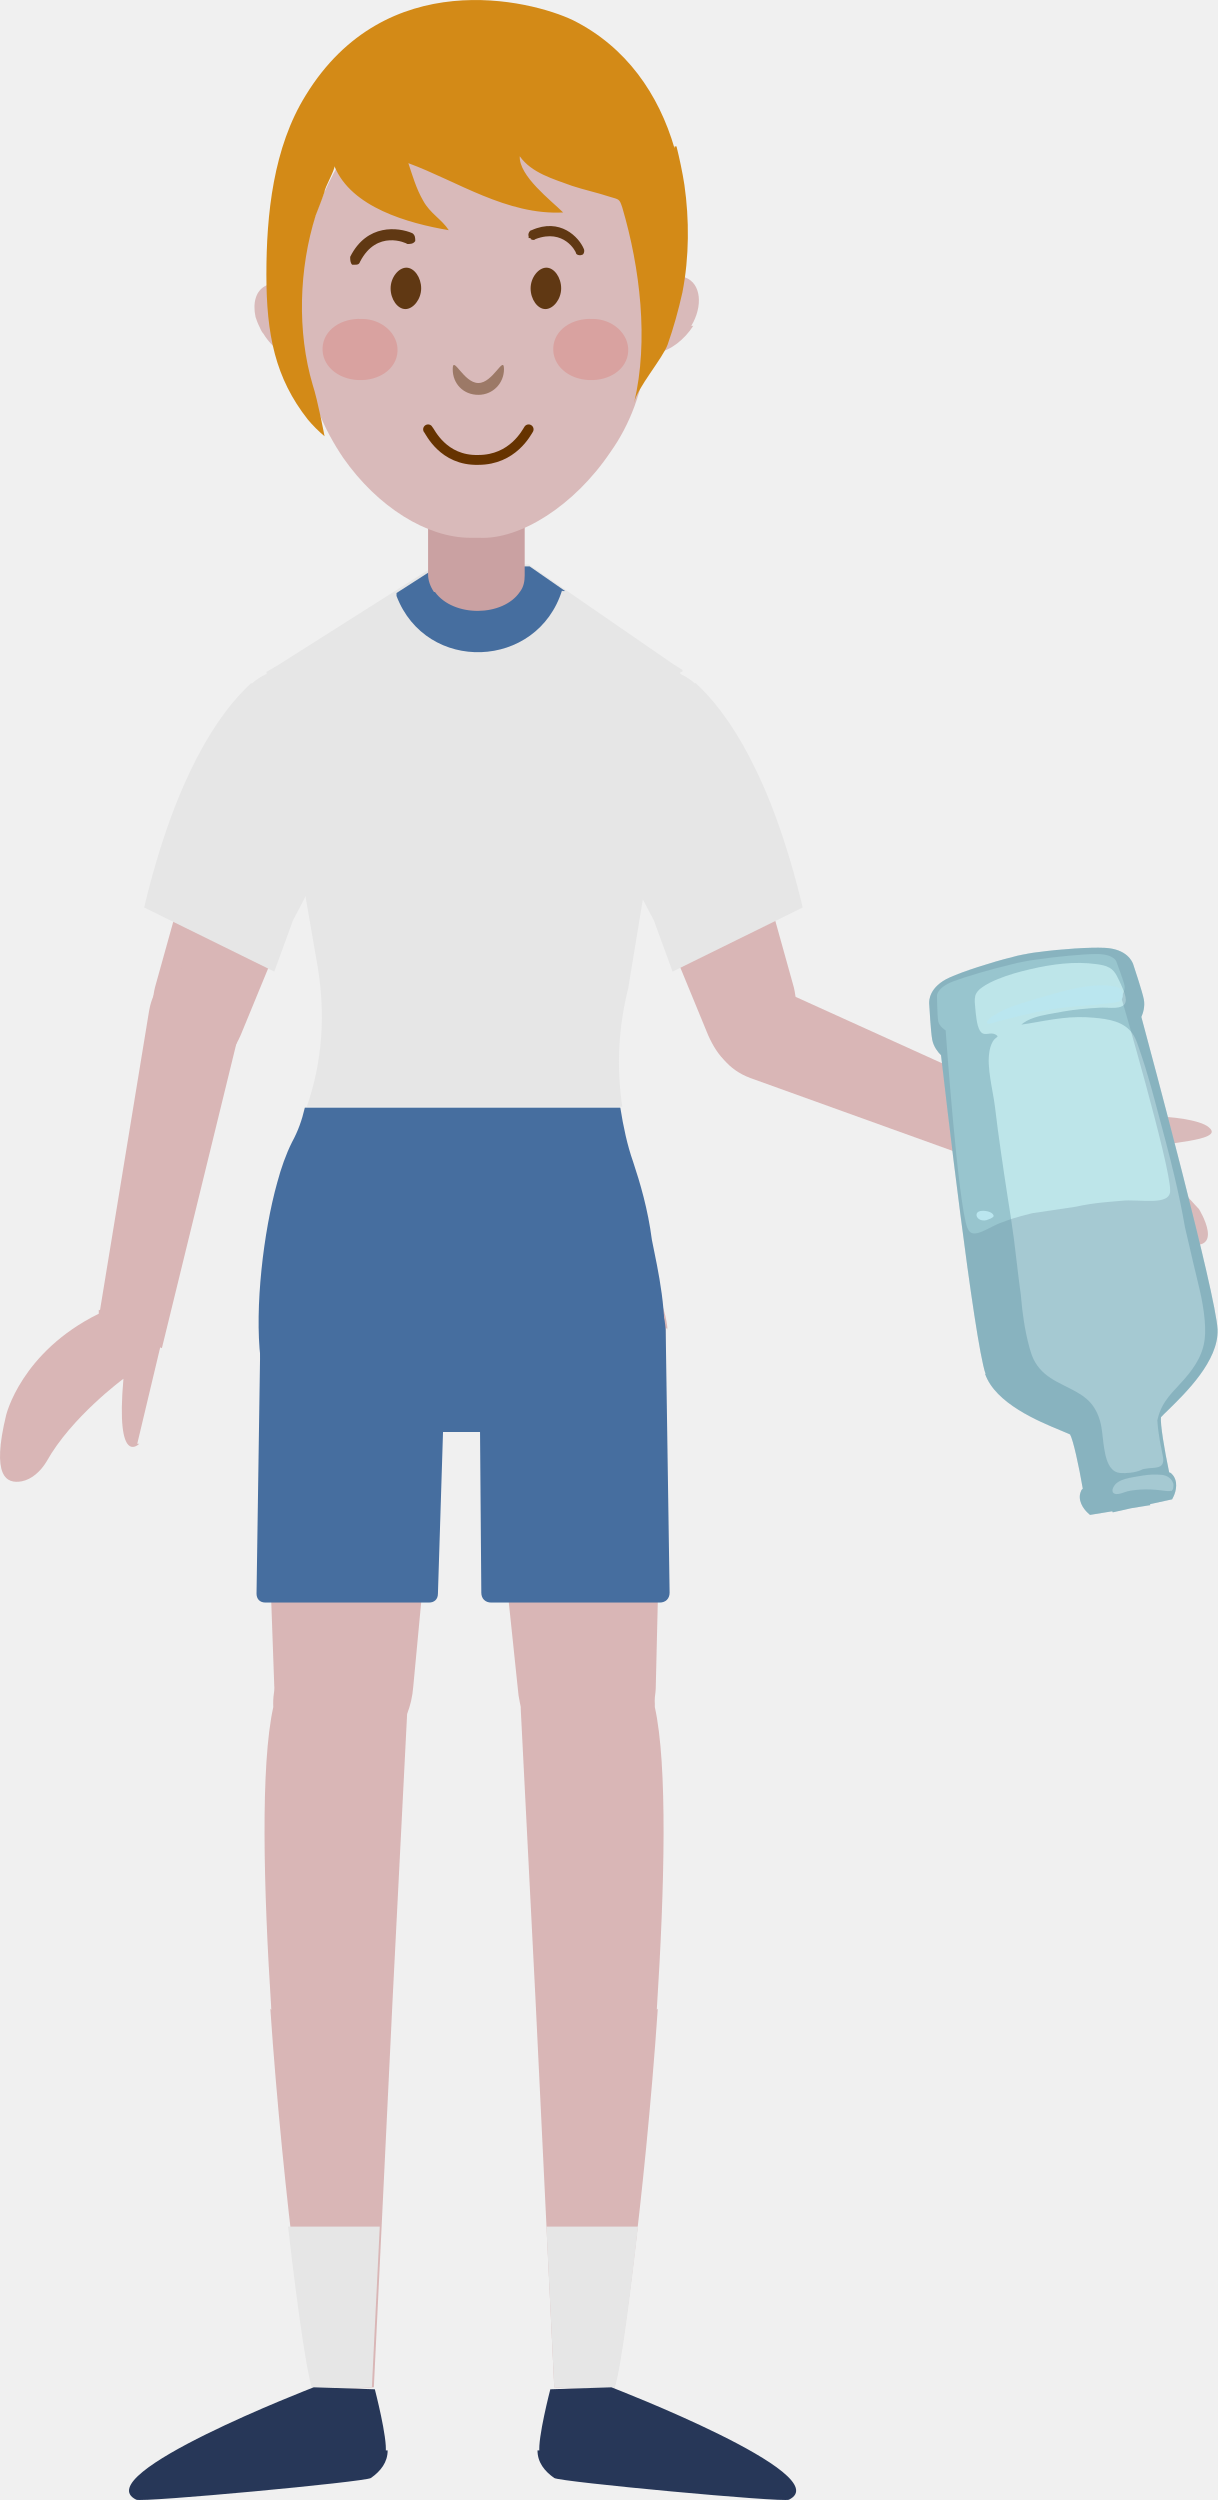
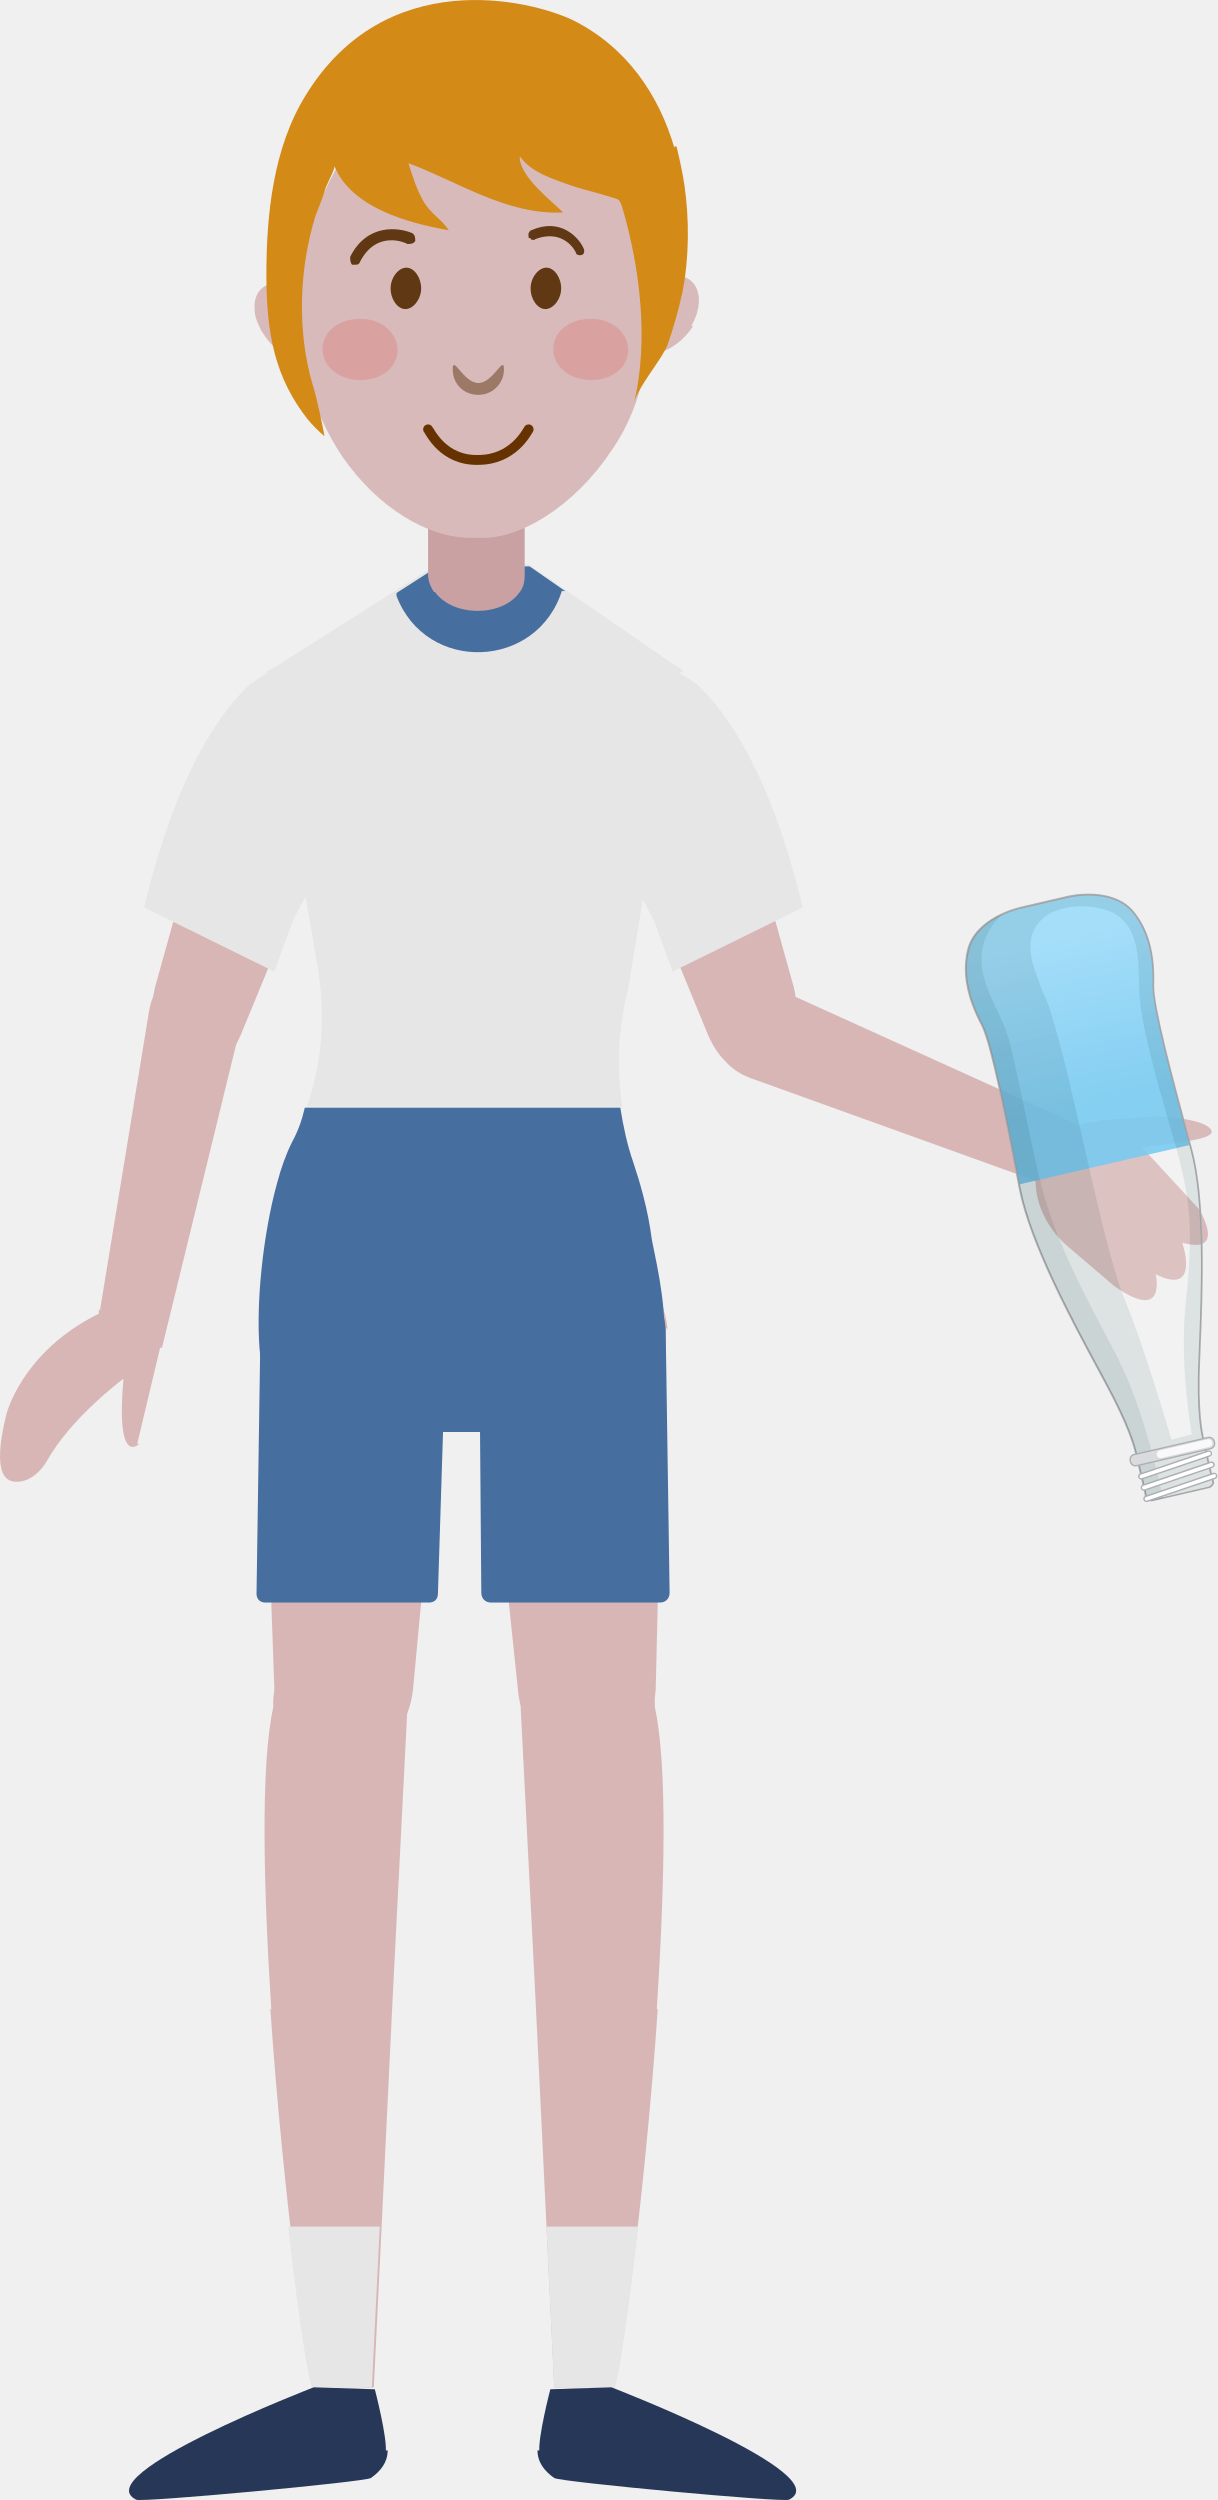
- <svg xmlns="http://www.w3.org/2000/svg" id="Layer_2" data-name="Layer 2" viewBox="0 0 123.49 253.58">
+ <svg xmlns="http://www.w3.org/2000/svg" viewBox="0 0 123.47 253.58">
  <defs>
    <style>
-       .cls-1 {
-         fill: #bae6ef;
-       }
- 
-       .cls-2, .cls-3 {
+       .cls-1, .cls-2 {
        fill: #603813;
      }

-       .cls-4 {
+       .cls-3 {
        fill: #273758;
      }

-       .cls-5 {
+       .cls-4 {
        fill: #e6e6e6;
      }

-       .cls-6 {
+       .cls-5 {
        fill: #d9a2a0;
      }

-       .cls-7 {
-         fill: #578c9e;
+       .cls-6 {
+         fill: #8ea4a3;
+         mix-blend-mode: multiply;
+         opacity: .2;
      }

-       .cls-8 {
+       .cls-7 {
+         opacity: .11;
+       }
+ 
+       .cls-7, .cls-8, .cls-9 {
+         fill: #fff;
+       }
+ 
+       .cls-10, .cls-2 {
+         isolation: isolate;
+       }
+ 
+       .cls-11 {
+         fill: url(#linear-gradient);
+         opacity: .89;
+       }
+ 
+       .cls-12 {
        fill: #caa1a2;
      }

      .cls-9 {
-         opacity: .36;
+         mix-blend-mode: screen;
+         opacity: .83;
      }

-       .cls-10 {
-         fill: #a5c9d2;
-       }
- 
-       .cls-3 {
-         isolation: isolate;
+       .cls-2 {
        opacity: .5;
      }

-       .cls-11 {
-         fill: #bde5e9;
-       }
- 
-       .cls-12 {
+       .cls-13 {
        fill: #d9b6b6;
      }

-       .cls-13 {
+       .cls-14 {
        fill: #466e9f;
      }

-       .cls-14 {
+       .cls-15 {
        fill: #d9baba;
      }

-       .cls-15 {
+       .cls-16 {
+         fill: #adafb2;
+       }
+ 
+       .cls-17 {
+         fill: #dadbdc;
+       }
+ 
+       .cls-18 {
        fill: none;
        stroke: #630;
        stroke-linecap: round;
        stroke-miterlimit: 10;
      }

-       .cls-16 {
+       .cls-19 {
        fill: #d38a17;
      }
    </style>
+     <linearGradient id="linear-gradient" x1="110.14" y1="139.41" x2="110.14" y2="113.21" gradientTransform="translate(243.46 197.66) rotate(166.98)" gradientUnits="userSpaceOnUse">
+       <stop offset=".34" stop-color="#9adbf9" />
+       <stop offset=".98" stop-color="#77caf2" />
+     </linearGradient>
  </defs>
-   <g id="Layer_1-2" data-name="Layer 1">
-     <g id="german-boy-water">
-       <g>
-         <path class="cls-12" d="M20.62,108.45h0c-3.5,0-5.9-4.1-4.9-8.3l7.3-26.2c1-4.2,4.5-6.5,7.8-5.4h0c3.8,1.3,5.7,6.8,3.9,11.4l-10,24.3c-.8,2.1-2.1,4.2-4,4.2h-.1Z" />
-         <path class="cls-5" d="M25.52,69.25c-3.3,3-7.7,9.4-10.9,22.8l13.2,6.5,1.9-5.2c4.2-7.9,7.6-15.3,6.8-20.4-.6-4.9-7.3-6.9-11-3.6h0v-.1Z" />
-         <g>
-           <path id="hand12" class="cls-14" d="M111.52,113.65l5.8-.4c1.2,0,4.4.3,5.3,1.1,1.2,1-1.4,1.4-6.8,2l5.8,6.3s2.9,4.7-1.7,3.4c0,0,1.9,5.5-2.7,3.2,0,0,1.2,5-4.2,1.2l-4.8-4.1c-1.6-1.4-2.8-3.4-3.1-5.5-.3-2.1,0-4.5,2.8-6.1,1-.6,2.3-.9,3.5-1h.1v-.1Z" />
-           <path class="cls-12" d="M75.42,100.85h0c1.5-.5,3.2-.5,4.7,0l30,13.6-4.3,5.6-29.7-10.7c-4.6-1.7-5.1-7.1-.8-8.7h0v.2h.1Z" />
+   <g class="cls-10">
+     <g id="Layer_2" data-name="Layer 2">
+       <g id="Layer_1-2" data-name="Layer 1">
+         <g id="german-boy-water">
          <g>
-             <path class="cls-10" d="M99.92,139.36c1.05,2.99,5.38,4.79,7.71,5.75.35.15.75.31.91.39.32.56.89,3.17,1.29,5.5l-.13.13-.05.12c-.4.89.24,1.8.68,2.2l.23.21,2.27-.37.02.1h.07s1.83-.41,1.83-.41l1.85-.3h.07s-.02-.11-.02-.11l2.24-.49.14-.28c.26-.53.52-1.62-.18-2.3l-.09-.09-.17-.07c-.49-2.32-.92-4.96-.83-5.59.12-.14.43-.44.7-.7,1.8-1.76,5.16-5.03,5.04-8.19-.14-3.48-6.88-28.56-7.73-31.71.17-.38.39-1.07.25-1.78-.15-.78-.97-3.23-1.07-3.54-.09-.28-.63-1.59-2.92-1.69-1.49-.07-4.42.12-6.69.43h0c-.32.03-.7.09-1.14.17-.06.01-.12.02-.18.04-.06.01-.12.02-.19.03-.44.08-.82.17-1.12.26h0c-2.22.55-5.01,1.46-6.37,2.07-2.09.94-2.11,2.35-2.09,2.65.02.32.16,2.9.31,3.68.14.71.59,1.27.89,1.56.37,3.25,3.36,29.04,4.52,32.33Z" />
-             <path class="cls-11" d="M98.15,124.58c.47,1.32,2.17-.18,3.5-.6.52-.21,1.42-.53,3.04-.92l4.43-.66c1.81-.41,3.64-.51,4.62-.6,1.8-.21,5.02.59,4.95-1.07.01-2.58-4.98-19.63-4.98-19.63,0,0,.46-.59.35-1.13s-.83-2.44-.83-2.44c0,0-.23-.78-2.09-.76-1.29.01-3.99.26-6.15.58h0c-.33.04-.74.11-1.19.2-.45.08-.85.17-1.17.26h0c-2.13.5-4.72,1.27-5.93,1.73-1.73.67-1.66,1.48-1.66,1.48,0,0,.03,2.03.13,2.57s.75.92.75.92c0,0,1.25,17.69,2.22,20.08Z" />
-             <g class="cls-9">
-               <path class="cls-7" d="M99.92,139.36c1.05,2.99,5.38,4.79,7.71,5.75.35.15.75.31.91.39.32.56.89,3.17,1.29,5.5l-.13.13-.05.12c-.4.89.24,1.8.68,2.2l.23.21,2.27-.37.02.1h.07s1.83-.41,1.83-.41l1.85-.3h.07s-.02-.11-.02-.11l2.24-.49.14-.28c.26-.53.52-1.62-.18-2.3l-.09-.09-.17-.07c-.49-2.32-.92-4.96-.83-5.59.12-.14.43-.44.7-.7,1.8-1.76,5.16-5.03,5.04-8.19-.14-3.48-6.88-28.56-7.73-31.71.17-.38.39-1.07.25-1.78-.15-.78-.97-3.23-1.07-3.54-.09-.28-.63-1.59-2.92-1.69-1.49-.07-4.42.12-6.69.43h0c-.32.03-.7.09-1.14.17-.06.01-.12.02-.18.04-.06.01-.12.02-.19.03-.44.08-.82.17-1.12.26h0c-2.22.55-5.01,1.46-6.37,2.07-2.09.94-2.11,2.35-2.09,2.65.02.32.16,2.9.31,3.68.14.71.59,1.27.89,1.56.37,3.25,3.36,29.04,4.52,32.33ZM119,150.44c.04.16.03.32,0,.47,0,.06-.01.13-.05.18-.01.02-.03.04-.05.05-.02.03-.03.06-.05.09-.02.03-.06,0-.06-.02-.05.02-.1.03-.15.03-.15.01-.3,0-.45-.02-.16-.02-.33-.04-.49-.06-.67-.08-1.35-.11-2.03-.07-.34.02-.67.06-1,.11-.11.02-.22.04-.33.07-.1.03-.2.07-.3.1-.21.07-.43.15-.66.17-.17.02-.38,0-.49-.17-.11-.18-.02-.42.08-.58.06-.1.12-.18.19-.26.08-.08.17-.15.26-.21.48-.3,1.06-.4,1.6-.5.61-.11,1.22-.22,1.84-.25.33-.01.66,0,.99.03.25.03.49.1.71.26.19.14.36.34.43.58ZM103.55,131.38c-.27-1.91-.46-3.83-.71-5.74-.19-1.45-.42-2.9-.65-4.34-.23-1.5-.46-3-.67-4.5-.22-1.51-.42-3.03-.6-4.54-.12-.96-.33-1.9-.47-2.86-.14-.94-.25-1.93-.07-2.86.08-.39.21-.81.47-1.1.07-.08.16-.15.24-.21.07-.06.14-.09.05-.18-.2-.2-.49-.24-.74-.21-.35.04-.71.13-.96-.23-.23-.33-.32-.79-.38-1.18-.07-.4-.1-.81-.14-1.22-.04-.39-.09-.8,0-1.18.1-.39.37-.65.67-.86.5-.37,1.07-.63,1.63-.86,1.06-.44,2.17-.74,3.28-1,2.18-.51,4.5-.83,6.75-.51.43.06.89.13,1.29.36.34.19.58.5.76.86.19.37.37.75.53,1.13.16.38.34.81.36,1.23.04.84-.93.86-1.48.85-.37,0-.75-.04-1.13-.02-.66.04-1.32.08-1.97.15-1.11.11-2.22.31-3.31.52-.93.18-1.96.41-2.71,1.05.24-.04.48-.07.72-.11,1.13-.19,2.25-.41,3.39-.54,1.08-.13,2.16-.15,3.25-.05,1.41.13,3.17.34,4.04,1.79.28.47.44,1.03.62,1.54.2.59.4,1.18.58,1.77.38,1.22.72,2.46,1.05,3.7.66,2.49,1.35,4.97,1.93,7.47.39,1.66.74,3.33,1.03,5.02.27,1.11.52,2.23.78,3.35.22.98.48,1.95.7,2.93.23,1.01.42,2.04.51,3.07.08.92.09,1.88-.15,2.76-.45,1.68-1.61,2.96-2.71,4.14-.54.57-1.06,1.16-1.44,1.89-.23.44-.39.92-.5,1.41.02.35.06.7.1,1.05.09.72.22,1.42.37,2.13.04.21.09.43.12.64.02.2.02.41-.07.59-.1.21-.3.3-.51.35-.26.06-.54.07-.81.09-.22.02-.44.06-.66.1-.39.21-.85.31-1.26.36-.36.04-.73.06-1.1.02-.29-.03-.56-.16-.78-.39-.49-.52-.66-1.34-.78-2.04-.13-.75-.17-1.52-.3-2.27-.16-.89-.52-1.77-1.11-2.43-.58-.65-1.34-1.06-2.08-1.44-.87-.45-1.78-.84-2.55-1.5-.36-.31-.68-.68-.94-1.1-.3-.49-.47-1.03-.62-1.59-.47-1.71-.71-3.46-.86-5.23Z" />
+             <path class="cls-13" d="M20.62,108.45h0c-3.5,0-5.9-4.1-4.9-8.3l7.3-26.2c1-4.2,4.5-6.5,7.8-5.4h0c3.8,1.3,5.7,6.8,3.9,11.4l-10,24.3c-.8,2.1-2.1,4.2-4,4.2h-.1Z" />
+             <path class="cls-4" d="M25.52,69.25c-3.3,3-7.7,9.4-10.9,22.8l13.2,6.5,1.9-5.2c4.2-7.9,7.6-15.3,6.8-20.4-.6-4.9-7.3-6.9-11-3.6h0v-.1Z" />
+             <g>
+               <path id="hand121" class="cls-15" d="M111.52,113.65l5.8-.4c1.2,0,4.4.3,5.3,1.1,1.2,1-1.4,1.4-6.8,2l5.8,6.3s2.9,4.7-1.7,3.4c0,0,1.9,5.5-2.7,3.2,0,0,1.2,5-4.2,1.2l-4.8-4.1c-1.6-1.4-2.8-3.4-3.1-5.5-.3-2.1,0-4.5,2.8-6.1,1-.6,2.3-.9,3.5-1h.1v-.1h0Z" />
+               <path class="cls-13" d="M75.42,100.85h0c1.5-.5,3.2-.5,4.7,0l30,13.6-4.3,5.6-29.7-10.7c-4.6-1.7-5.1-7.1-.8-8.7h0v.2h.1Z" />
+               <g>
+                 <path class="cls-7" d="M99.6,103.94c1.01,1.92,2.53,9.87,3.85,16.66,1.32,6.79,7.55,17.32,9.53,21.23,1.98,3.91,2.26,5.68,2.26,5.68,0,0,.95,3.83.99,4.27.04.43.61.43.61.43l2.72-.63.41-.09,2.72-.63s.51-.25.36-.65c-.16-.41-.99-4.27-.99-4.27,0,0-.52-1.72-.46-6.1.06-4.39,1.04-16.58-.75-23.26-1.8-6.68-3.92-14.49-3.85-16.66.07-2.17-.16-5.09-2.02-7.39s-5.55-1.82-6.57-1.58l-.38.09-4.25.98-.38.09c-1.02.24-4.55,1.43-5.21,4.31s.41,5.61,1.42,7.53Z" />
+                 <path class="cls-11" d="M103.36,120.14l17.36-4.01c-1.77-6.58-3.8-14.09-3.73-16.21.07-2.17-.16-5.09-2.02-7.39s-5.55-1.82-6.57-1.58l-.38.09-4.25.98-.38.09c-1.02.24-4.55,1.43-5.21,4.31-.67,2.88.41,5.61,1.42,7.53.99,1.88,2.47,9.51,3.76,16.2Z" />
+                 <path class="cls-16" d="M103.36,92.01l5-1.16c.18-.04,4.53-1.01,6.67,1.62,1.48,1.82,2.15,4.26,2.04,7.45-.07,2.09,1.93,9.5,3.69,16.03l.16.59c1.46,5.42,1.09,14.56.87,20.03-.05,1.3-.1,2.43-.11,3.26-.06,4.31.45,6.06.46,6.07.01.05.83,3.87.98,4.26.15.39-.2.67-.4.77h-.02s-5.87,1.36-5.87,1.36c-.23,0-.66-.1-.7-.51-.04-.42-.97-4.22-.98-4.25,0-.03-.31-1.82-2.26-5.66-.38-.74-.91-1.73-1.53-2.88-2.6-4.81-6.94-12.86-8.01-18.37l-.12-.6c-1.29-6.64-2.75-14.17-3.72-16.03h0c-1.49-2.82-1.96-5.31-1.43-7.59.76-3.3,5.1-4.34,5.28-4.38ZM122.65,150.77c.06-.03.42-.23.3-.53-.16-.41-.96-4.12-.99-4.28-.02-.06-.52-1.77-.46-6.12.01-.84.06-1.96.11-3.27.22-5.45.59-14.58-.86-19.97l-.16-.59c-1.76-6.55-3.76-13.97-3.69-16.09.1-3.14-.56-5.54-2-7.32-2.06-2.54-6.3-1.59-6.48-1.55l-5,1.16c-.18.04-4.41,1.05-5.14,4.24-.52,2.24-.05,4.68,1.41,7.46h0c.99,1.87,2.45,9.42,3.74,16.08l.12.6c1.06,5.48,5.4,13.52,7.99,18.32.62,1.15,1.15,2.14,1.53,2.89,1.97,3.88,2.26,5.64,2.27,5.71.04.15.95,3.84.99,4.28.03.32.43.34.5.34l5.83-1.35Z" />
+                 <path class="cls-6" d="M99.6,103.94c1.01,1.92,2.53,9.87,3.85,16.66,1.32,6.79,7.55,17.32,9.53,21.23,1.98,3.91,2.26,5.68,2.26,5.68,0,0,.95,3.83.99,4.27.04.43.61.43.61.43l2.72-.63.41-.09,2.72-.63s.51-.25.36-.65c-.16-.41-.99-4.27-.99-4.27,0,0-.52-1.72-.46-6.1.06-4.39,1.04-16.58-.75-23.26-1.8-6.68-3.92-14.49-3.85-16.66.07-2.17-.16-5.09-2.02-7.39s-5.55-1.82-6.57-1.58l-.37.09-4.25.98-.37.09c-1.02.24-4.55,1.43-5.21,4.31s.41,5.61,1.42,7.53ZM111.78,92.19c3.94.95,3.69,5.15,3.78,8.33.11,3.77,2.49,11.5,3.92,16.58,1.43,5.08,1.46,8.87.79,15.1-.67,6.24.62,13.28.62,13.28l-2.07.56s-2.7-9.32-4.7-14.12c-2-4.8-4.74-19.03-6.55-25.77-1.81-6.74-1.23-3.52-2.71-8.07-1.67-5.17,2.98-6.85,6.91-5.9Z" />
+                 <path class="cls-6" d="M99.6,103.94c1.01,1.92,2.53,9.87,3.85,16.66s7.55,17.32,9.53,21.23c1.98,3.91,2.26,5.68,2.26,5.68,0,0,.95,3.83.99,4.27.04.43.61.43.61.43l1.14-.26c-.02-.09-.04-.18-.06-.27-1.16-4.96-2.46-9.94-4.82-14.48-2.28-4.37-4.68-8.7-6.36-13.35-.86-2.38-1.44-4.81-1.97-7.28-.54-2.52-1.04-5.04-1.6-7.56-.27-1.24-.53-2.49-.88-3.71-.32-1.11-.83-2.16-1.33-3.2-.88-1.85-1.72-3.88-1.29-5.96.28-1.37,1.03-2.51,2.02-3.44-1.39.64-3.08,1.81-3.52,3.71-.67,2.88.41,5.61,1.42,7.53Z" />
+                 <g>
+                   <g>
+                     <rect class="cls-17" x="114.54" y="146.66" width="8.75" height="1.16" rx=".57" ry=".57" transform="translate(267.94 263.91) rotate(166.98)" />
+                     <path class="cls-16" d="M115.02,147.47l7.5-1.73c.32-.07.64.13.71.45l.03.11c.07.32-.13.64-.45.71l-7.5,1.73c-.32.07-.64-.13-.71-.45l-.03-.11c-.07-.32.13-.64.45-.71ZM122.78,146.87c.24-.06.4-.3.34-.54l-.03-.11c-.06-.24-.3-.4-.54-.34l-7.5,1.73c-.24.06-.4.3-.34.54l.03.11c.06.24.3.4.54.34l7.5-1.73Z" />
+                   </g>
+                   <g>
+                     <path class="cls-8" d="M115.95,150.64l6.85-2.32c.14-.05.28.03.33.16h0c.05.14-.03.28-.16.33l-6.85,2.32c-.14.05-.28-.03-.33-.16h0c-.05-.14.03-.28.16-.33Z" />
+                     <path class="cls-16" d="M122.81,148.24c.07-.02.15,0,.22.03.08.04.14.11.17.19.03.08.02.17-.02.25-.04.08-.11.14-.19.17l-6.85,2.32c-.18.06-.36-.03-.42-.21-.03-.08-.02-.17.02-.25.04-.08.11-.14.19-.17l6.85-2.32s.02,0,.03,0ZM116.07,151.07s.01,0,.02,0l6.85-2.32s.09-.05.11-.1c.02-.05.03-.1,0-.14-.02-.05-.05-.09-.1-.11-.05-.02-.1-.03-.14,0l-6.85,2.32h0s-.09.05-.11.1c-.02.05-.03.1,0,.14.03.09.13.14.22.12Z" />
+                   </g>
+                   <g>
+                     <path class="cls-8" d="M115.69,149.5l6.85-2.32c.14-.05.28.03.33.16h0c.05.14-.03.28-.16.33l-6.85,2.32c-.14.05-.28-.03-.33-.16h0c-.05-.14.03-.28.16-.33Z" />
+                     <path class="cls-16" d="M122.54,147.11c.07-.02.15,0,.22.03.08.04.14.11.17.19.06.17-.03.36-.21.42l-6.85,2.32c-.08.03-.17.02-.25-.02-.08-.04-.14-.11-.17-.19-.06-.17.03-.36.21-.42h0l6.85-2.32s.02,0,.03,0ZM115.81,149.93s.01,0,.02,0l6.85-2.32c.1-.03.15-.14.12-.24-.02-.05-.05-.09-.1-.11-.05-.02-.1-.03-.14,0l-6.85,2.32c-.1.03-.15.14-.12.24.02.05.05.09.1.11.04.02.08.02.13.01ZM115.69,149.5h0s0,0,0,0Z" />
+                   </g>
+                   <g>
+                     <path class="cls-8" d="M116.21,151.77l6.85-2.32c.14-.05.28.03.33.16h0c.05.14-.03.28-.16.33l-6.85,2.32c-.14.05-.28-.03-.33-.16h0c-.05-.14.03-.28.16-.33Z" />
+                     <path class="cls-16" d="M123.07,149.38c.07-.02.15,0,.22.03.08.04.14.11.17.19.06.17-.03.36-.21.42l-6.85,2.32c-.08.03-.17.02-.25-.02-.08-.04-.14-.11-.17-.19-.06-.17.03-.36.21-.42h0l6.85-2.32s.02,0,.03,0ZM116.34,152.2s.01,0,.02,0l6.85-2.32c.1-.03.15-.14.12-.24-.02-.05-.05-.09-.1-.11-.05-.02-.1-.03-.14,0l-6.85,2.32c-.1.03-.15.14-.12.24.02.05.05.09.1.11.04.02.08.02.13.01ZM116.21,151.77h0s0,0,0,0Z" />
+                   </g>
+                   <rect class="cls-9" x="117.26" y="146.52" width="5.77" height=".79" rx=".39" ry=".39" transform="translate(270.3 263.01) rotate(166.98)" />
+                 </g>
+               </g>
            </g>
-             <path class="cls-1" d="M106.32,138.3s0,0,0,0c0,0,0,0,0,0,0,0,0,0,0,0,0,0,0,0,0,0Z" />
-             <path class="cls-1" d="M116.64,148.04s0,0,0,0c0,0,0,0,0,0,0,0,0,0,0,0Z" />
-             <path class="cls-1" d="M99.47,123.74c.23.08.53.08.75-.04.18-.05.35-.13.5-.25.04-.03.08-.09.06-.15-.06-.22-.3-.33-.47-.39-.24-.08-.5-.11-.74-.09-.19.02-.42.07-.5.29-.1.29.18.56.41.64Z" />
-             <path class="cls-1" d="M100.1,103.74c.09.11.23.11.35.09.15-.02.29-.07.44-.12.4-.14.82-.23,1.24-.33.98-.26,1.96-.5,2.95-.71.99-.21,2-.37,3.01-.49.51-.06,1.02-.1,1.54-.15.5-.04,1.01-.07,1.51-.12.49-.05.98-.13,1.47-.15.13-.02.27-.04.4-.06.19-.03.37-.05.54-.14.11-.06.21-.15.27-.27.06-.12.08-.25.07-.39,0-.1-.02-.19-.05-.28-.08-.21-.2-.36-.4-.45-.23-.11-.48-.13-.73-.17-.27-.03-.54-.05-.82-.06-.56-.01-1.12.04-1.68.11-1.15.16-2.28.46-3.4.77-1.17.32-2.33.66-3.48,1.04-.55.18-1.1.39-1.63.64-.24.12-.48.26-.71.39-.21.12-.43.24-.61.41-.09.08-.17.18-.25.28-.02.03-.04.1-.01.14Z" />
+           </g>
+           <g>
+             <path class="cls-13" d="M23.52,100.15h0c.8,1.3,1.1,3,.7,4.7l-7.8,31.9-6.4-3.1,5.1-31.1c.8-4.8,6-6.2,8.5-2.3h0l-.1-.1h0Z" />
+             <path class="cls-13" d="M75.62,108.45h0c3.5,0,5.9-4.1,4.9-8.3l-7.3-26.2c-1-4.2-4.5-6.5-7.8-5.4h0c-3.8,1.3-5.7,6.8-3.9,11.4l10,24.3c.8,2.1,2.1,4.2,4,4.2h.1Z" />
+             <path class="cls-4" d="M70.52,69.25c3.3,3,7.7,9.4,10.9,22.8l-13.2,6.5-1.9-5.2c-4.2-7.9-7.6-15.3-6.8-20.4.6-4.9,7.3-6.9,11-3.6h0v-.1Z" />
+             <path class="cls-13" d="M13.92,146.45l2.5-10.5-6.4-3.1v.4c-7.9,3.9-9.4,10.3-9.4,10.3-1.5,6.2,0,7,1.6,6.7,1-.2,1.9-1,2.5-2,2.5-4.5,7.8-8.4,7.8-8.4-.8,9.1,1.6,6.6,1.6,6.6h-.2Z" />
+           </g>
+           <g>
+             <path class="cls-13" d="M66.72,203.75c-1.3,19.1-4,38.8-4.6,38.8l-5.9-.4-1.9-39.3-1.5-29.5v-1.2c0-.4,0-.8.2-1.2.8-3.1,3.7-5.5,7-5.1,3.8.3,6.5,3.5,6.4,7.3,1.3,5.9,1,18.2.2,30.7h0l.1-.1h0Z" />
+             <path class="cls-4" d="M64.72,225.85c-1.1,9.7-2.1,16.7-2.6,16.7l-5.9-.4-.8-16.3h9.3Z" />
+             <path class="cls-3" d="M54.52,248.55c0,1.2.7,2.1,1.7,2.8.6.4,23.2,2.5,23.8,2.2,5.1-2.5-18-11.4-18-11.4l-6.2.2s-1.3,5-1.1,6.4h0v-.2h-.2Z" />
+             <g>
+               <path class="cls-13" d="M67.52,134.75l-.8,27.8-.2,8.4c0,3.9-3.1,7-7,7.3-4.1.2-6.7-2.9-7-7l-.9-8.6-2.8-26.2v-.8c0-4.9,3.8-9,8.7-9.4,5.2-.4,9.8,3.5,10.2,8.7h0v-.2h-.2,0Z" />
+               <path class="cls-14" d="M67.52,134.75l.4,26.8c0,.6-.4,1-1,1h-17.1c-.6,0-1-.4-1-1l-.2-25.2v-.8c0-4.9,3.8-9,8.7-9.4,5.2-.4,9.8,3.5,10.2,8.7h0v-.1Z" />
+             </g>
+           </g>
+           <g>
+             <path class="cls-13" d="M27.42,203.75c1.3,19.1,4,38.8,4.6,38.8l5.9-.4,1.9-39.3,1.5-29.5v-1.2c0-.4,0-.8-.2-1.2-.8-3.1-3.7-5.5-7-5.1-3.8.3-6.6,3.5-6.4,7.3-1.3,5.9-1,18.2-.2,30.7h0l-.1-.1h0Z" />
+             <path class="cls-4" d="M38.52,225.85l-.8,16.3-5.9.4c-.4,0-1.5-7-2.6-16.7h9.3Z" />
+             <path class="cls-3" d="M39.32,248.55c0,1.2-.7,2.1-1.7,2.8-.6.4-23.2,2.5-23.8,2.2-5.1-2.5,18-11.4,18-11.4l6.2.2s1.3,5,1.1,6.4h0v-.2h.2Z" />
+             <g>
+               <path class="cls-13" d="M45.22,135.55v.7l-2.5,26.3-.8,8.5c-.3,4.1-3,7.3-7,7.1-3.9-.2-6.9-3.2-7.1-7.1l-.3-8.4-1.1-27.7c.4-5.2,4.9-9,10-8.8,5,.3,8.8,4.5,8.8,9.4h0Z" />
+               <path class="cls-14" d="M45.22,135.55v.7l-.8,25.4c0,.6-.4.9-.9.9h-16.6c-.6,0-.9-.4-.9-.9l.4-26.8c.4-5.2,4.9-9,10-8.8,5,.3,8.8,4.5,8.8,9.4h0v.1h0Z" />
+             </g>
+           </g>
+           <path class="cls-4" d="M69.02,68.15l-1.1,6.6-4.2,25.5c-1,4-1.2,8-.6,12H31.12c1.6-4.6,1.9-9.4,1.1-14.2l-4-23.1-1.2-6.8,1.2-.7,16.1-10.2h9.3l14.5,10,1.1.7h0v.2h-.2Z" />
+           <path class="cls-14" d="M67.42,137.55l-17.8,7.7h-5.4l-17.8-7.5c-.6-5.1.3-12.8,1.7-17.8.4-1.5.9-2.9,1.5-4.1.6-1.1,1-2.2,1.3-3.5h32c.3,1.9.7,3.8,1.3,5.5.7,2.1,1.5,4.8,1.9,7.9.6,3,1.7,7.7,1.1,11.7h.2v.1h0Z" />
+           <path class="cls-14" d="M57.02,59.85h0c-2.5,8.1-13.8,8.5-16.8.6v-.3l4.2-2.7h9.3l3.6,2.5h-.3v-.1h0Z" />
+           <g id="german-boy-smiling21">
+             <path class="cls-12" d="M44.12,60.05h0c1.9,2.6,6.9,2.5,8.6,0h0c.4-.5.5-1.1.5-1.7v-9.9h-9.8v9.8c0,.6.2,1.2.6,1.8h.1Z" />
+             <path class="cls-15" d="M70.32,33.05c-.9,1.4-2.3,2.5-3.6,2.7h-1.1c-.4,3.8-1.7,7.3-3.7,10.1-3.7,5.5-9.2,8.9-13.3,8.7h-.9c-4.4,0-9.4-3.1-12.9-8.1-1.9-2.8-3.4-6.2-4-10h-.3c-1.3,0-2.9-1.1-3.8-2.6-.2-.2-.3-.5-.4-.7-.2-.4-.3-.7-.4-1h0c-.3-1.4,0-2.7,1.1-3.2h0c1-.4,2.3,0,3.4.7.8-11.6,8.1-21.8,17-22,2.8,0,5.3.7,7.7,2.1,5.4,3.4,9.4,11.5,10.3,19.6.5-.5,1.1-.9,1.7-1.2s1.6-.4,2.4,0c1.6.6,1.8,2.9.6,4.9h.2Z" />
+             <g>
+               <path class="cls-1" d="M36.02,26.85c.2,0,.4,0,.5-.3,1.7-3.3,4.7-1.9,4.8-1.8.3,0,.6,0,.8-.3,0-.3,0-.6-.3-.8-1.4-.6-4.6-1-6.3,2.4,0,.3,0,.6.2.8h.3Z" />
+               <path class="cls-1" d="M53.82,24.25s.3.2.5,0c2.9-1.1,4.1,1.3,4.1,1.4,0,.2.4.3.6.2.2,0,.3-.4.2-.6-.5-1.2-2.4-3.2-5.3-1.9-.2,0-.4.4-.3.6v.2h.2v.1h0Z" />
+               <path class="cls-1" d="M39.62,29.25c0,1.1.7,2.1,1.5,2.1s1.6-1,1.6-2.1-.7-2.1-1.5-2.1-1.6,1-1.6,2.1Z" />
+               <path class="cls-1" d="M53.82,29.25c0,1.1.7,2.1,1.5,2.1s1.6-1,1.6-2.1-.7-2.1-1.5-2.1-1.6,1-1.6,2.1Z" />
+               <path class="cls-18" d="M43.42,43.55c.2.2,1.5,3.2,5.1,3.1,3.5,0,4.9-2.8,5.1-3.1" />
+               <path class="cls-2" d="M51.12,37.45c0,1.4-1.1,2.6-2.6,2.6s-2.6-1.1-2.6-2.6,1.1,1.4,2.6,1.4,2.6-2.9,2.6-1.4Z" />
+               <path class="cls-5" d="M60.12,32.35c2,0,3.7,1.5,3.6,3.3s-1.9,3-4,2.9-3.7-1.5-3.6-3.3,1.9-3,4-2.9Z" />
+               <path class="cls-5" d="M36.72,32.35c2,0,3.7,1.5,3.6,3.3s-1.9,3-4,2.9-3.7-1.5-3.6-3.3,1.9-3,4-2.9Z" />
+             </g>
+             <path class="cls-19" d="M68.42,15.05c-1.6-5.5-4.9-10.3-10.3-13C53.72-.05,39.12-3.55,31.02,9.65c-3.3,5.3-4,12.1-4,18.2s.9,10.5,4.2,14.7c.5.6,1.1,1.2,1.7,1.7,0,0-.7-3.7-1.2-5.2-1.6-5.4-1.4-11.8.3-17.2.3-.8.6-1.5.9-2.4,0-.4,1.1-2.3,1-2.6,1.7,4.2,7.5,5.8,11.6,6.5-.7-1.1-1.9-1.7-2.6-3-.7-1.2-1.1-2.6-1.5-3.8,4.9,1.8,10,5.3,15.7,5-1.2-1.2-4.5-3.7-4.4-5.7,1.2,1.7,3.4,2.3,5.3,3,1.2.4,2.6.7,3.8,1.1,1,.3,1,.2,1.3,1.1,1.8,6.1,2.7,13.5,1.2,19.8.3-1.5,2.9-4.5,3.4-5.9.6-1.7,1.1-3.5,1.5-5.3.7-3.6.7-7.4.2-10.9-.2-1.3-.5-2.7-.8-3.9h-.2v.2h0Z" />
          </g>
        </g>
-       </g>
-       <g>
-         <path class="cls-12" d="M23.52,100.15h0c.8,1.3,1.1,3,.7,4.7l-7.8,31.9-6.4-3.1,5.1-31.1c.8-4.8,6-6.2,8.5-2.3h0l-.1-.1Z" />
-         <path class="cls-12" d="M75.62,108.45h0c3.5,0,5.9-4.1,4.9-8.3l-7.3-26.2c-1-4.2-4.5-6.5-7.8-5.4h0c-3.8,1.3-5.7,6.8-3.9,11.4l10,24.3c.8,2.1,2.1,4.2,4,4.2h.1Z" />
-         <path class="cls-5" d="M70.52,69.25c3.3,3,7.7,9.4,10.9,22.8l-13.2,6.5-1.9-5.2c-4.2-7.9-7.6-15.3-6.8-20.4.6-4.9,7.3-6.9,11-3.6h0v-.1Z" />
-         <path class="cls-12" d="M13.92,146.45l2.5-10.5-6.4-3.1v.4c-7.9,3.9-9.4,10.3-9.4,10.3-1.5,6.2,0,7,1.6,6.7,1-.2,1.9-1,2.5-2,2.5-4.5,7.8-8.4,7.8-8.4-.8,9.1,1.6,6.6,1.6,6.6h-.2,0Z" />
-       </g>
-       <g>
-         <path class="cls-12" d="M66.72,203.75c-1.3,19.1-4,38.8-4.6,38.8l-5.9-.4-1.9-39.3-1.5-29.5v-1.2c0-.4,0-.8.2-1.2.8-3.1,3.7-5.5,7-5.1,3.8.3,6.5,3.5,6.4,7.3,1.3,5.9,1,18.2.2,30.7h0l.1-.1Z" />
-         <path class="cls-5" d="M64.72,225.85c-1.1,9.7-2.1,16.7-2.6,16.7l-5.9-.4-.8-16.3h9.3Z" />
-         <path class="cls-4" d="M54.52,248.55c0,1.2.7,2.1,1.7,2.8.6.4,23.2,2.5,23.8,2.2,5.1-2.5-18-11.4-18-11.4l-6.2.2s-1.3,5-1.1,6.4h0v-.2h-.2Z" />
-         <g>
-           <path class="cls-12" d="M67.52,134.75l-.8,27.8-.2,8.4c0,3.9-3.1,7-7,7.3-4.1.2-6.7-2.9-7-7l-.9-8.6-2.8-26.2v-.8c0-4.9,3.8-9,8.7-9.4,5.2-.4,9.8,3.5,10.2,8.7h0v-.2h-.2Z" />
-           <path class="cls-13" d="M67.52,134.75l.4,26.8c0,.6-.4,1-1,1h-17.1c-.6,0-1-.4-1-1l-.2-25.2v-.8c0-4.9,3.8-9,8.7-9.4,5.2-.4,9.8,3.5,10.2,8.7h0v-.1Z" />
-         </g>
-       </g>
-       <g>
-         <path class="cls-12" d="M27.42,203.75c1.3,19.1,4,38.8,4.6,38.8l5.9-.4,1.9-39.3,1.5-29.5v-1.2c0-.4,0-.8-.2-1.2-.8-3.1-3.7-5.5-7-5.1-3.8.3-6.6,3.5-6.4,7.3-1.3,5.9-1,18.2-.2,30.7h0l-.1-.1Z" />
-         <path class="cls-5" d="M38.52,225.85l-.8,16.3-5.9.4c-.4,0-1.5-7-2.6-16.7h9.3Z" />
-         <path class="cls-4" d="M39.32,248.55c0,1.2-.7,2.1-1.7,2.8-.6.4-23.2,2.5-23.8,2.2-5.1-2.5,18-11.4,18-11.4l6.2.2s1.3,5,1.1,6.4h0v-.2h.2Z" />
-         <g>
-           <path class="cls-12" d="M45.22,135.55v.7l-2.5,26.3-.8,8.5c-.3,4.1-3,7.3-7,7.1-3.9-.2-6.9-3.2-7.1-7.1l-.3-8.4-1.1-27.7c.4-5.2,4.9-9,10-8.8,5,.3,8.8,4.5,8.8,9.4h0Z" />
-           <path class="cls-13" d="M45.22,135.55v.7l-.8,25.4c0,.6-.4.9-.9.9h-16.6c-.6,0-.9-.4-.9-.9l.4-26.8c.4-5.2,4.9-9,10-8.8,5,.3,8.8,4.5,8.8,9.4h0v.1Z" />
-         </g>
-       </g>
-       <path class="cls-5" d="M69.02,68.15l-1.1,6.6-4.2,25.5c-1,4-1.2,8-.6,12H31.12c1.6-4.6,1.9-9.4,1.1-14.2l-4-23.1-1.2-6.8,1.2-.7,16.1-10.2h9.3l14.5,10,1.1.7h0v.2h-.2Z" />
-       <path class="cls-13" d="M67.42,137.55l-17.8,7.7h-5.4l-17.8-7.5c-.6-5.1.3-12.8,1.7-17.8.4-1.5.9-2.9,1.5-4.1.6-1.1,1-2.2,1.3-3.5h32c.3,1.9.7,3.8,1.3,5.5.7,2.1,1.5,4.8,1.9,7.9.6,3,1.7,7.7,1.1,11.7h.2v.1Z" />
-       <path class="cls-13" d="M57.02,59.85h0c-2.5,8.1-13.8,8.5-16.8.6v-.3l4.2-2.7h9.3l3.6,2.5h-.3v-.1Z" />
-       <g id="german-boy-smiling2">
-         <path class="cls-8" d="M44.12,60.05h0c1.9,2.6,6.9,2.5,8.6,0h0c.4-.5.5-1.1.5-1.7v-9.9h-9.8v9.8c0,.6.2,1.2.6,1.8h.1Z" />
-         <path class="cls-14" d="M70.32,33.05c-.9,1.4-2.3,2.5-3.6,2.7h-1.1c-.4,3.8-1.7,7.3-3.7,10.1-3.7,5.5-9.2,8.9-13.3,8.7h-.9c-4.4,0-9.4-3.1-12.9-8.1-1.9-2.8-3.4-6.2-4-10h-.3c-1.3,0-2.9-1.1-3.8-2.6-.2-.2-.3-.5-.4-.7-.2-.4-.3-.7-.4-1h0c-.3-1.4,0-2.7,1.1-3.2h0c1-.4,2.3,0,3.4.7.8-11.6,8.1-21.8,17-22,2.8,0,5.3.7,7.7,2.1,5.4,3.4,9.4,11.5,10.3,19.6.5-.5,1.1-.9,1.7-1.2s1.6-.4,2.4,0c1.6.6,1.8,2.9.6,4.9h.2Z" />
-         <g>
-           <path class="cls-2" d="M36.02,26.85c.2,0,.4,0,.5-.3,1.7-3.3,4.7-1.9,4.8-1.8.3,0,.6,0,.8-.3,0-.3,0-.6-.3-.8-1.4-.6-4.6-1-6.3,2.4,0,.3,0,.6.2.8h.3Z" />
-           <path class="cls-2" d="M53.82,24.25s.3.2.5,0c2.9-1.1,4.1,1.3,4.1,1.4,0,.2.4.3.6.2.2,0,.3-.4.2-.6-.5-1.2-2.4-3.2-5.3-1.9-.2,0-.4.4-.3.6v.2h.2v.1Z" />
-           <path class="cls-2" d="M39.62,29.25c0,1.1.7,2.1,1.5,2.1s1.6-1,1.6-2.1-.7-2.1-1.5-2.1-1.6,1-1.6,2.1Z" />
-           <path class="cls-2" d="M53.82,29.25c0,1.1.7,2.1,1.5,2.1s1.6-1,1.6-2.1-.7-2.1-1.5-2.1-1.6,1-1.6,2.1Z" />
-           <path class="cls-15" d="M43.42,43.55c.2.2,1.5,3.2,5.1,3.1,3.5,0,4.9-2.8,5.1-3.1" />
-           <path class="cls-3" d="M51.12,37.45c0,1.4-1.1,2.6-2.6,2.6s-2.6-1.1-2.6-2.6,1.1,1.4,2.6,1.4,2.6-2.9,2.6-1.4Z" />
-           <path class="cls-6" d="M60.12,32.35c2,0,3.7,1.5,3.6,3.3s-1.9,3-4,2.9-3.7-1.5-3.6-3.3c.1-1.8,1.9-3,4-2.9Z" />
-           <path class="cls-6" d="M36.72,32.35c2,0,3.7,1.5,3.6,3.3-.1,1.8-1.9,3-4,2.9s-3.7-1.5-3.6-3.3,1.9-3,4-2.9Z" />
-         </g>
-         <path class="cls-16" d="M68.42,15.05c-1.6-5.5-4.9-10.3-10.3-13C53.72-.05,39.12-3.55,31.02,9.65c-3.3,5.3-4,12.1-4,18.2s.9,10.5,4.2,14.7c.5.6,1.1,1.2,1.7,1.7,0,0-.7-3.7-1.2-5.2-1.6-5.4-1.4-11.8.3-17.2.3-.8.6-1.5.9-2.4,0-.4,1.1-2.3,1-2.6,1.7,4.2,7.5,5.8,11.6,6.5-.7-1.1-1.9-1.7-2.6-3-.7-1.2-1.1-2.6-1.5-3.8,4.9,1.8,10,5.3,15.7,5-1.2-1.2-4.5-3.7-4.4-5.7,1.2,1.7,3.4,2.3,5.3,3,1.2.4,2.6.7,3.8,1.1,1,.3,1,.2,1.3,1.1,1.8,6.1,2.7,13.5,1.2,19.8.3-1.5,2.9-4.5,3.4-5.9.6-1.7,1.1-3.5,1.5-5.3.7-3.6.7-7.4.2-10.9-.2-1.3-.5-2.7-.8-3.9h-.2v.2h0Z" />
      </g>
    </g>
  </g>
</svg>
